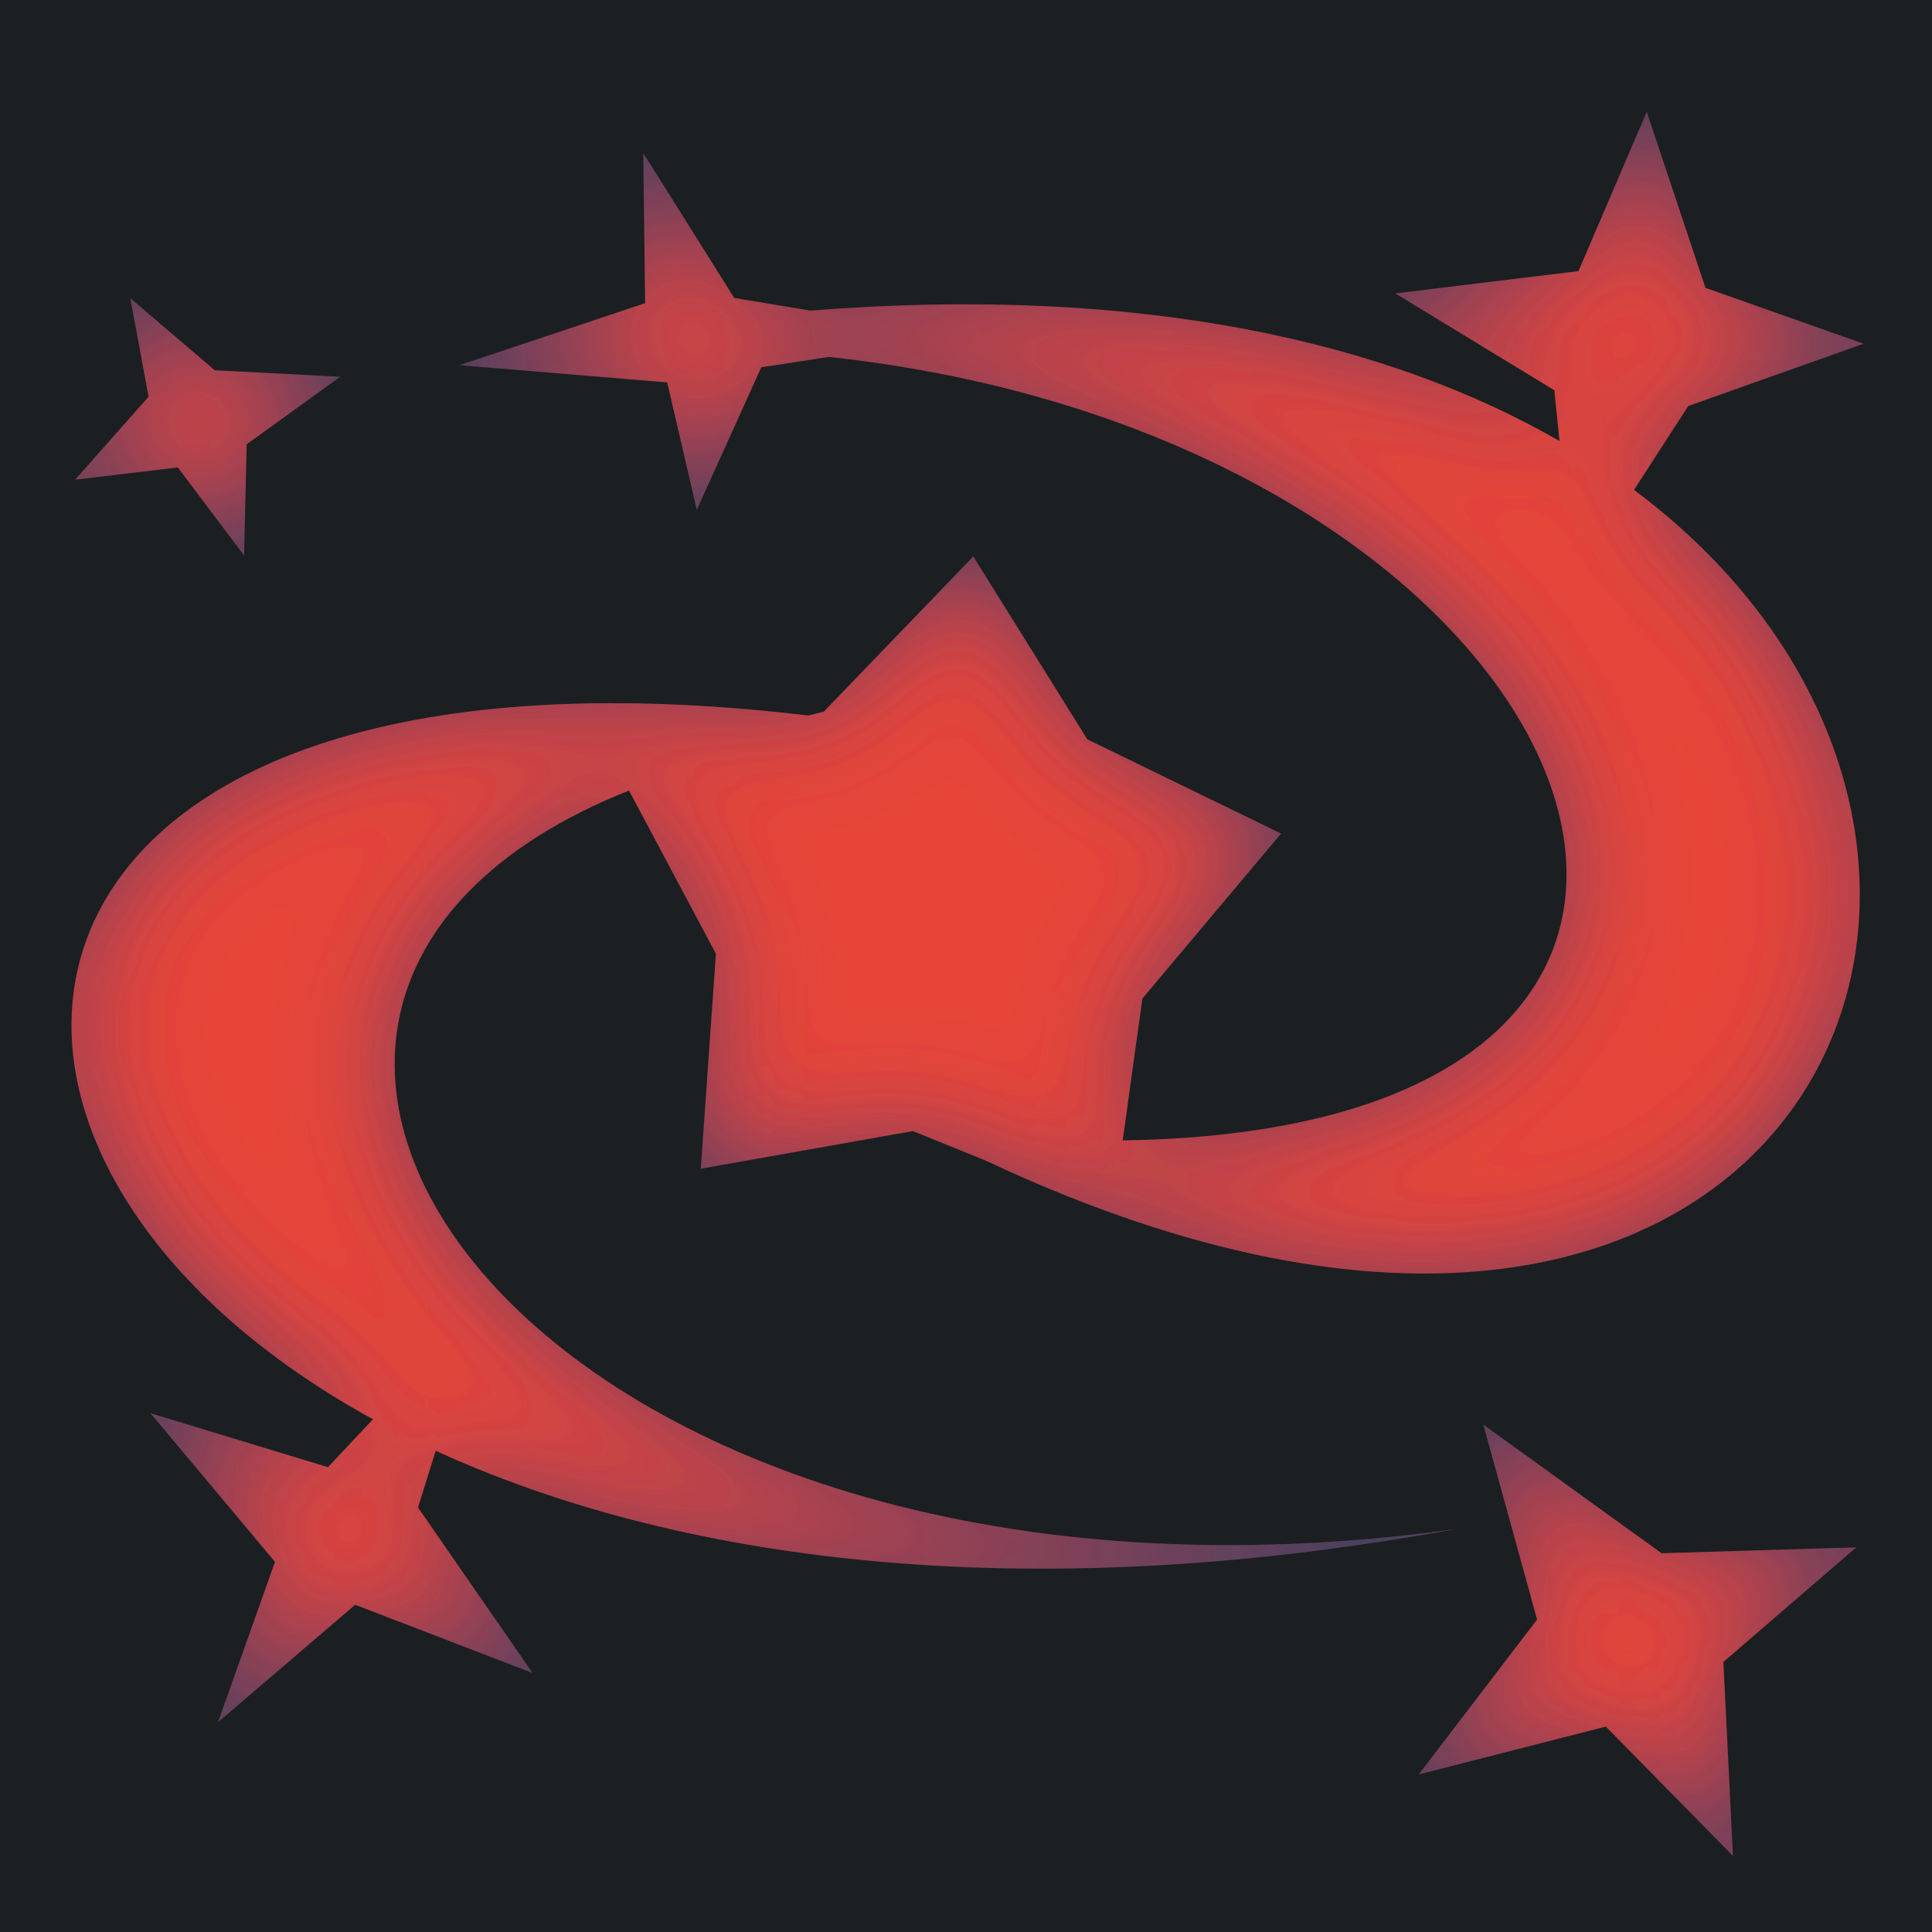
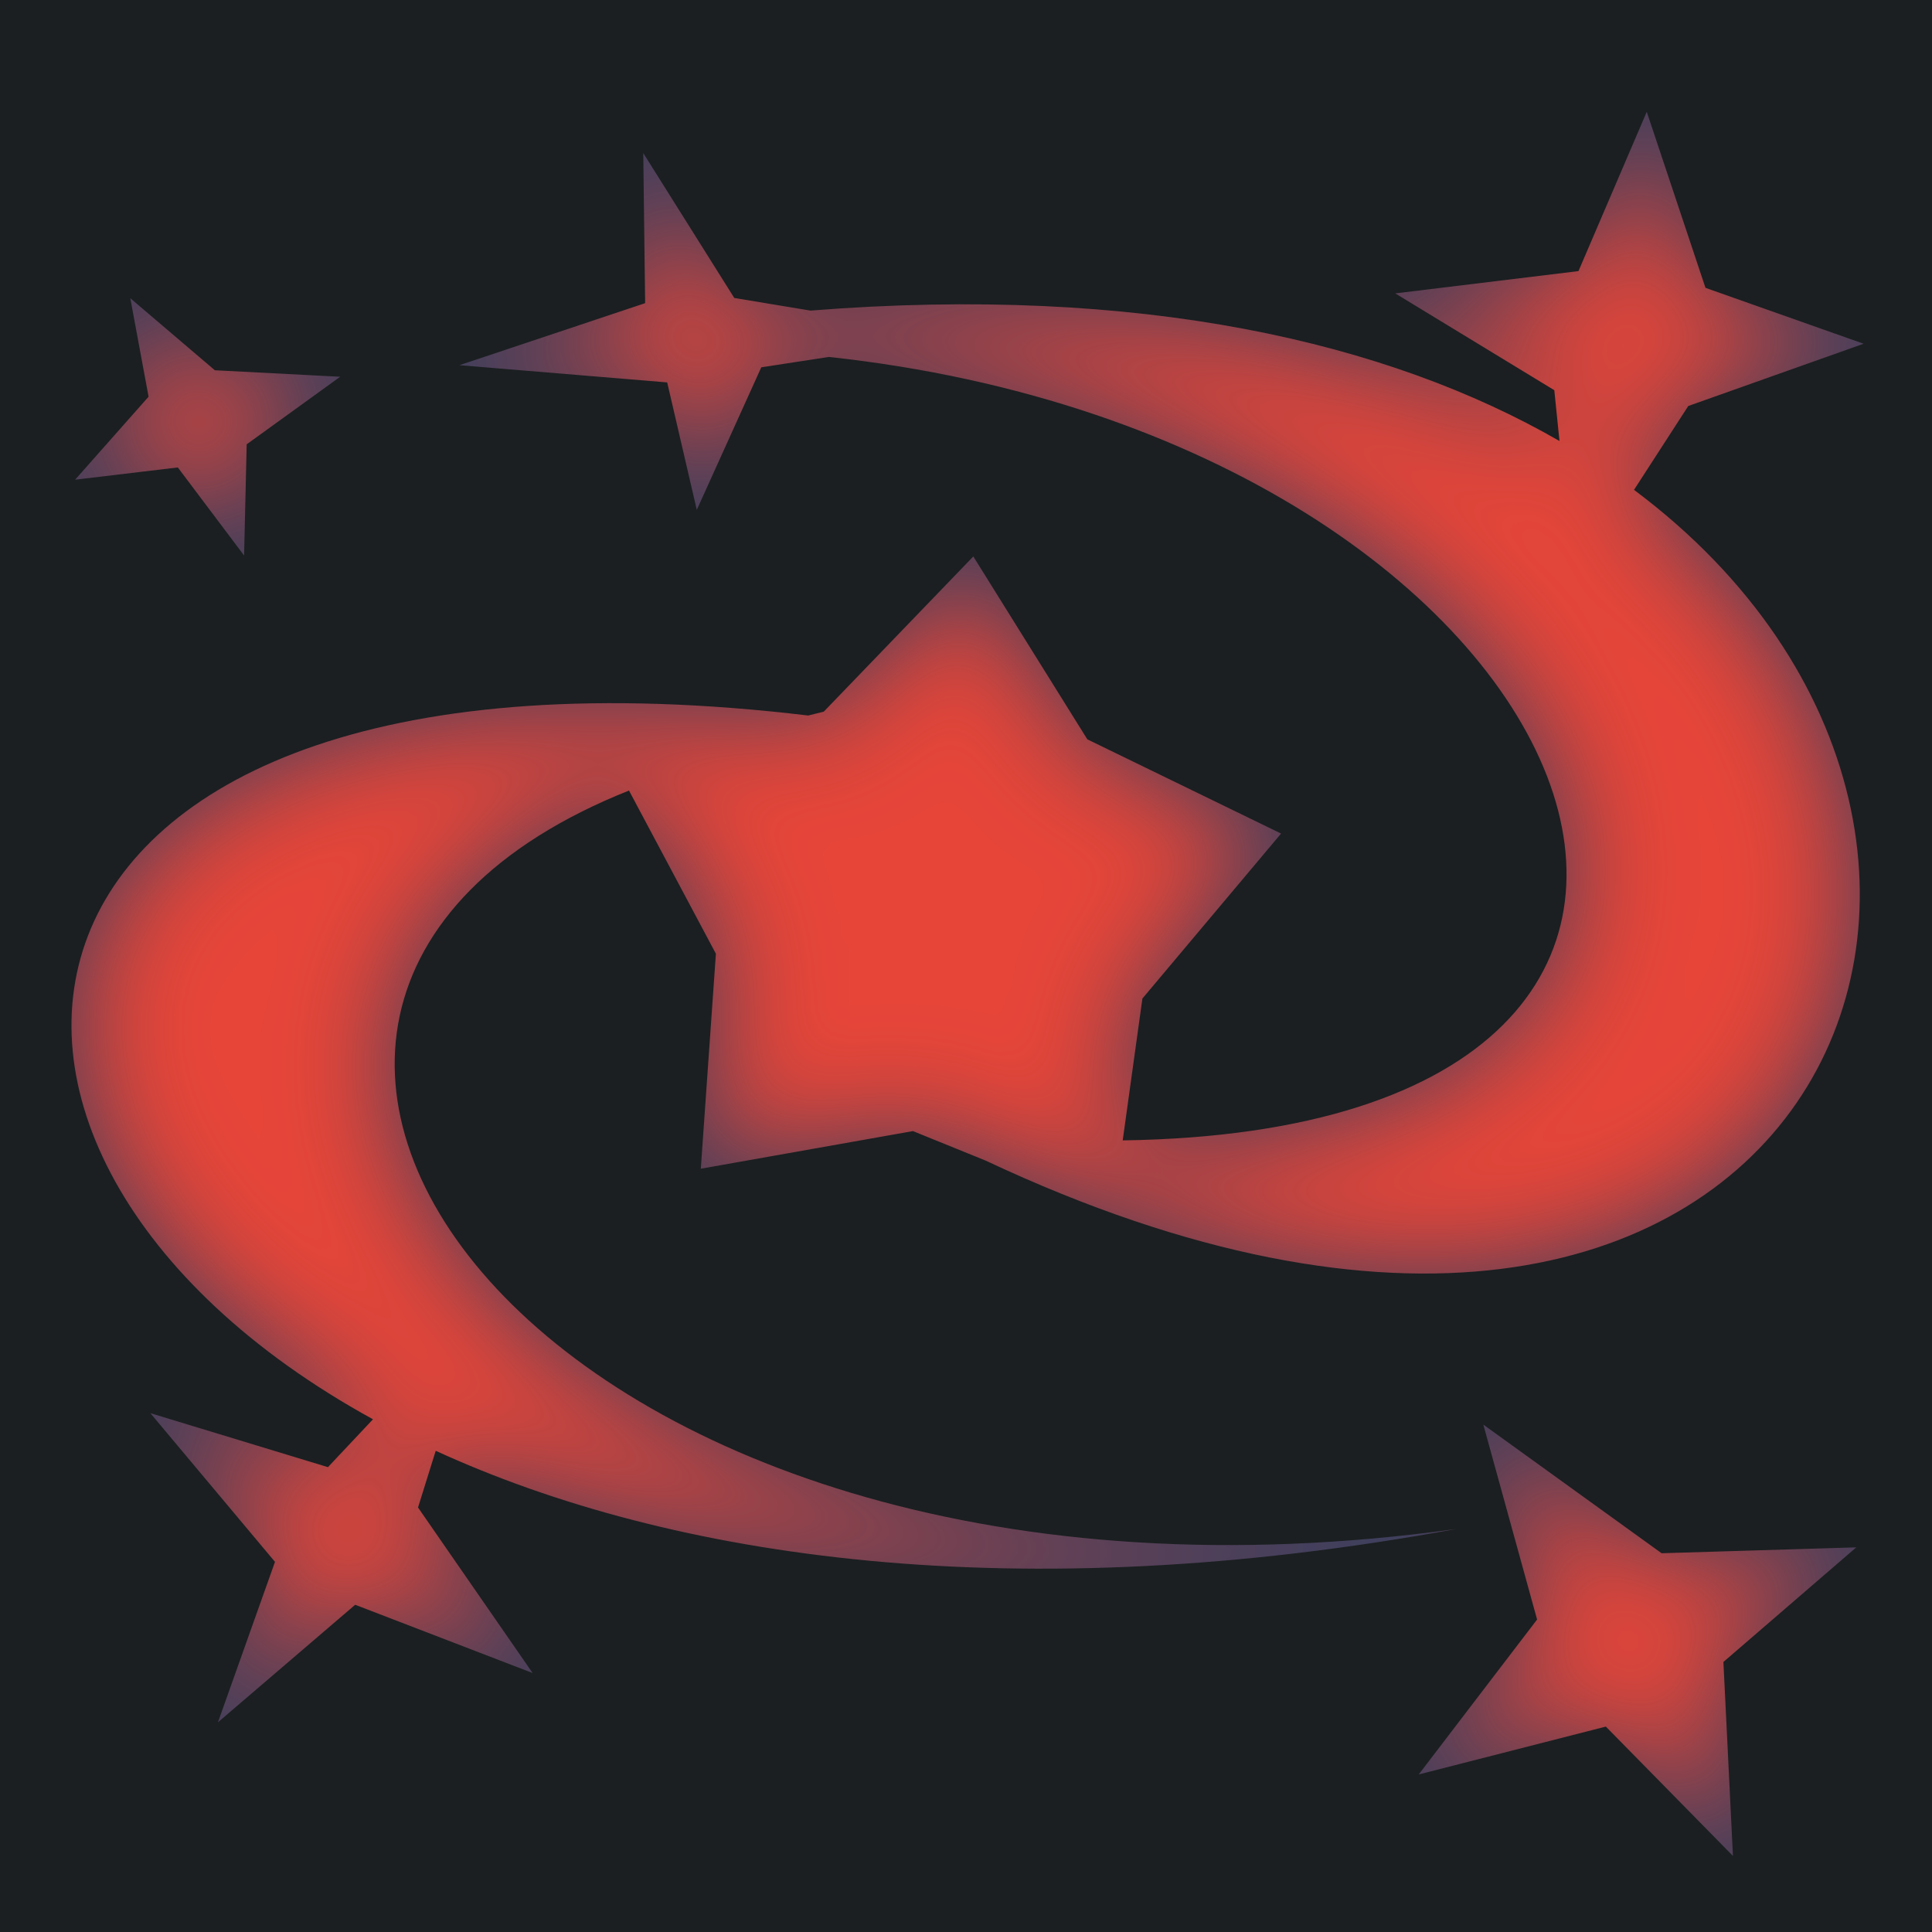
- <svg xmlns="http://www.w3.org/2000/svg" style="height: 512px; width: 512px;" viewBox="0 0 512 512">
-   <defs>
-     <filter id="shadow-1" height="300%" width="300%" x="-100%" y="-100%">
-       <feFlood flood-color="rgba(58, 63, 94, 1)" result="flood" />
-       <feComposite in="flood" in2="SourceGraphic" operator="out" result="composite" />
-       <feGaussianBlur in="composite" stdDeviation="15" result="blur" />
-       <feOffset dx="0" dy="0" result="offset" />
-       <feComposite in2="SourceGraphic" in="offset" operator="atop" />
+ <svg xmlns="http://www.w3.org/2000/svg" style="height: 512px; width: 512px;" viewBox="0 0 512 512" version="1.1" id="svg3">
+   <defs id="defs2">
+     <filter id="shadow-1" height="1.156" width="1.152" x="-0.076" y="-0.078">
+       <feComposite in="flood" in2="SourceGraphic" operator="out" result="composite" id="feComposite1" />
+       <feGaussianBlur in="composite" stdDeviation="15" result="blur" id="feGaussianBlur1" />
+       <feOffset dx="0" dy="0" result="offset" id="feOffset1" />
+       <feComposite in2="SourceGraphic" in="offset" operator="atop" id="feComposite2" />
+     </filter>
+     <filter style="color-interpolation-filters:sRGB;" id="filter4" x="-0.152" y="-0.156" width="1.303" height="1.312">
+       <feFlood result="flood" in="SourceGraphic" flood-opacity="1" flood-color="rgb(58,63,94)" id="feFlood3" />
+       <feGaussianBlur result="blur" in="SourceGraphic" stdDeviation="15" id="feGaussianBlur3" />
+       <feOffset result="offset" in="blur" dx="0" dy="0" id="feOffset3" />
+       <feComposite result="comp1" operator="out" in="flood" in2="offset" id="feComposite3" />
+       <feComposite result="comp2" operator="atop" in="comp1" in2="SourceGraphic" id="feComposite4" />
    </filter>
  </defs>
-   <path d="M0 0h512v512H0z" fill="#1b1f21" fill-opacity="1" />
-   <g class="" style="" transform="translate(0,0)">
-     <path d="M436.406 29.625l-18.094 42.22-48.562 5.905 42.156 25.656 1.375 13.47C367.938 90.74 302.435 75.36 214.78 82.31l-20.186-3.343-24.125-38.407.5 39.78-49.22 16.438 55.063 4.564 7.843 33.78 17.094-37.78 17.906-2.75c203.993 22.03 277.475 204.75 77.875 207.625l5.22-37.595 36.75-43.72-51.344-24.968-30.22-48.468-39.623 41.124-4.125 1.03C-8.4 163.078-31.708 304.485 98.844 376.125l-11.938 12.688L39.844 374.5l33.03 39.406-15.124 42.53 36.375-31.155 47.03 18.095-30.374-43.875 4.69-15.03c62.43 28.648 153.852 42.16 270.5 20.717-241.042 33.38-364.142-137.94-219.283-195.687l23.032 43.25-4 56.97 56.218-9.97 19.25 7.813c218.255 102.608 297.46-83.917 171.843-177.75l14.376-22.22 46.47-16.5-41.907-14.812-15.564-46.655zM34.53 79.03l4.845 26.095-19.47 22 27.22-3.25 17.563 23.344.687-29.47 24.78-17.906-33.218-1.72-22.406-19.093zm358.564 298.5l14.25 51.658-31.375 41.062 49.592-12.688 33.688 34.282-2.53-51.406 35.217-30.375-51.593 1.562-47.25-34.094z" fill="#e64539" fill-opacity="1" filter="url(#shadow-1)" />
+   <path d="M0 0h512v512H0z" fill="#1b1f21" fill-opacity="1" id="path2" />
+   <g class="" style="filter:url(#filter4)" transform="translate(0,0)" id="g3">
+     <path d="M436.406 29.625l-18.094 42.22-48.562 5.905 42.156 25.656 1.375 13.47C367.938 90.74 302.435 75.36 214.78 82.31l-20.186-3.343-24.125-38.407.5 39.78-49.22 16.438 55.063 4.564 7.843 33.78 17.094-37.78 17.906-2.75c203.993 22.03 277.475 204.75 77.875 207.625l5.22-37.595 36.75-43.72-51.344-24.968-30.22-48.468-39.623 41.124-4.125 1.03C-8.4 163.078-31.708 304.485 98.844 376.125l-11.938 12.688L39.844 374.5l33.03 39.406-15.124 42.53 36.375-31.155 47.03 18.095-30.374-43.875 4.69-15.03c62.43 28.648 153.852 42.16 270.5 20.717-241.042 33.38-364.142-137.94-219.283-195.687l23.032 43.25-4 56.97 56.218-9.97 19.25 7.813c218.255 102.608 297.46-83.917 171.843-177.75l14.376-22.22 46.47-16.5-41.907-14.812-15.564-46.655zM34.53 79.03l4.845 26.095-19.47 22 27.22-3.25 17.563 23.344.687-29.47 24.78-17.906-33.218-1.72-22.406-19.093zm358.564 298.5l14.25 51.658-31.375 41.062 49.592-12.688 33.688 34.282-2.53-51.406 35.217-30.375-51.593 1.562-47.25-34.094z" fill="#e64539" fill-opacity="1" filter="url(#shadow-1)" id="path3" />
  </g>
</svg>
